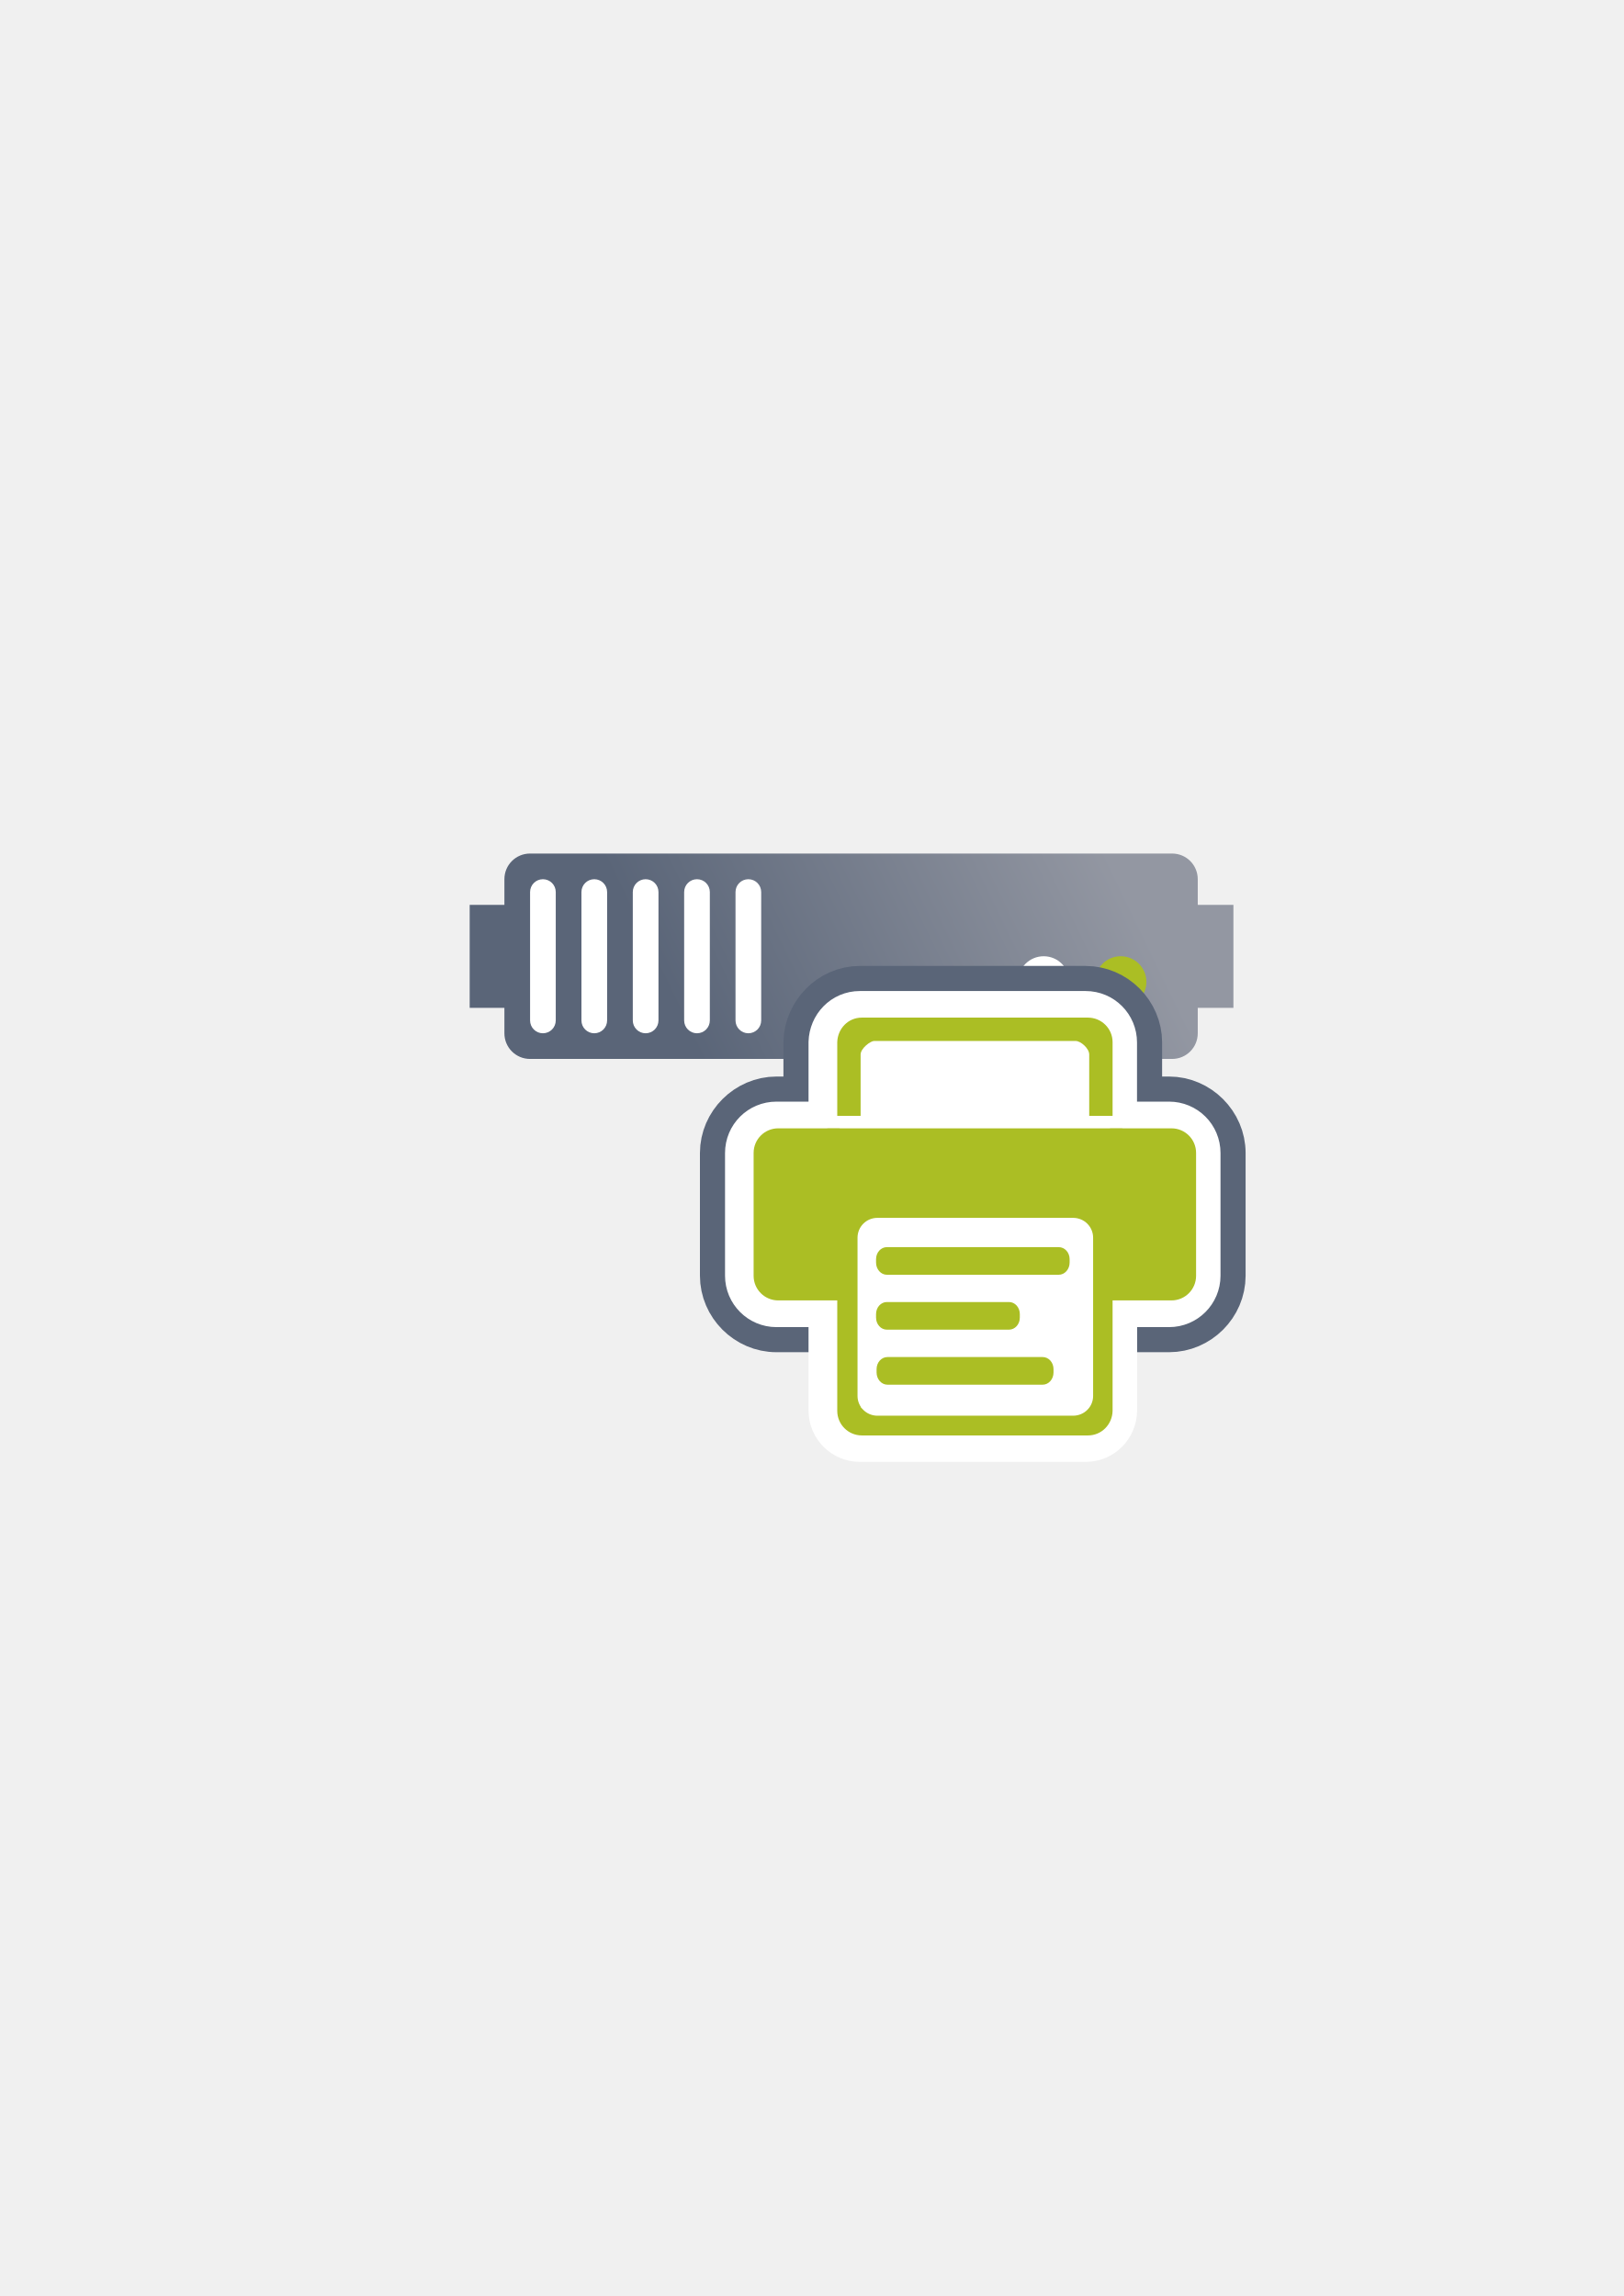
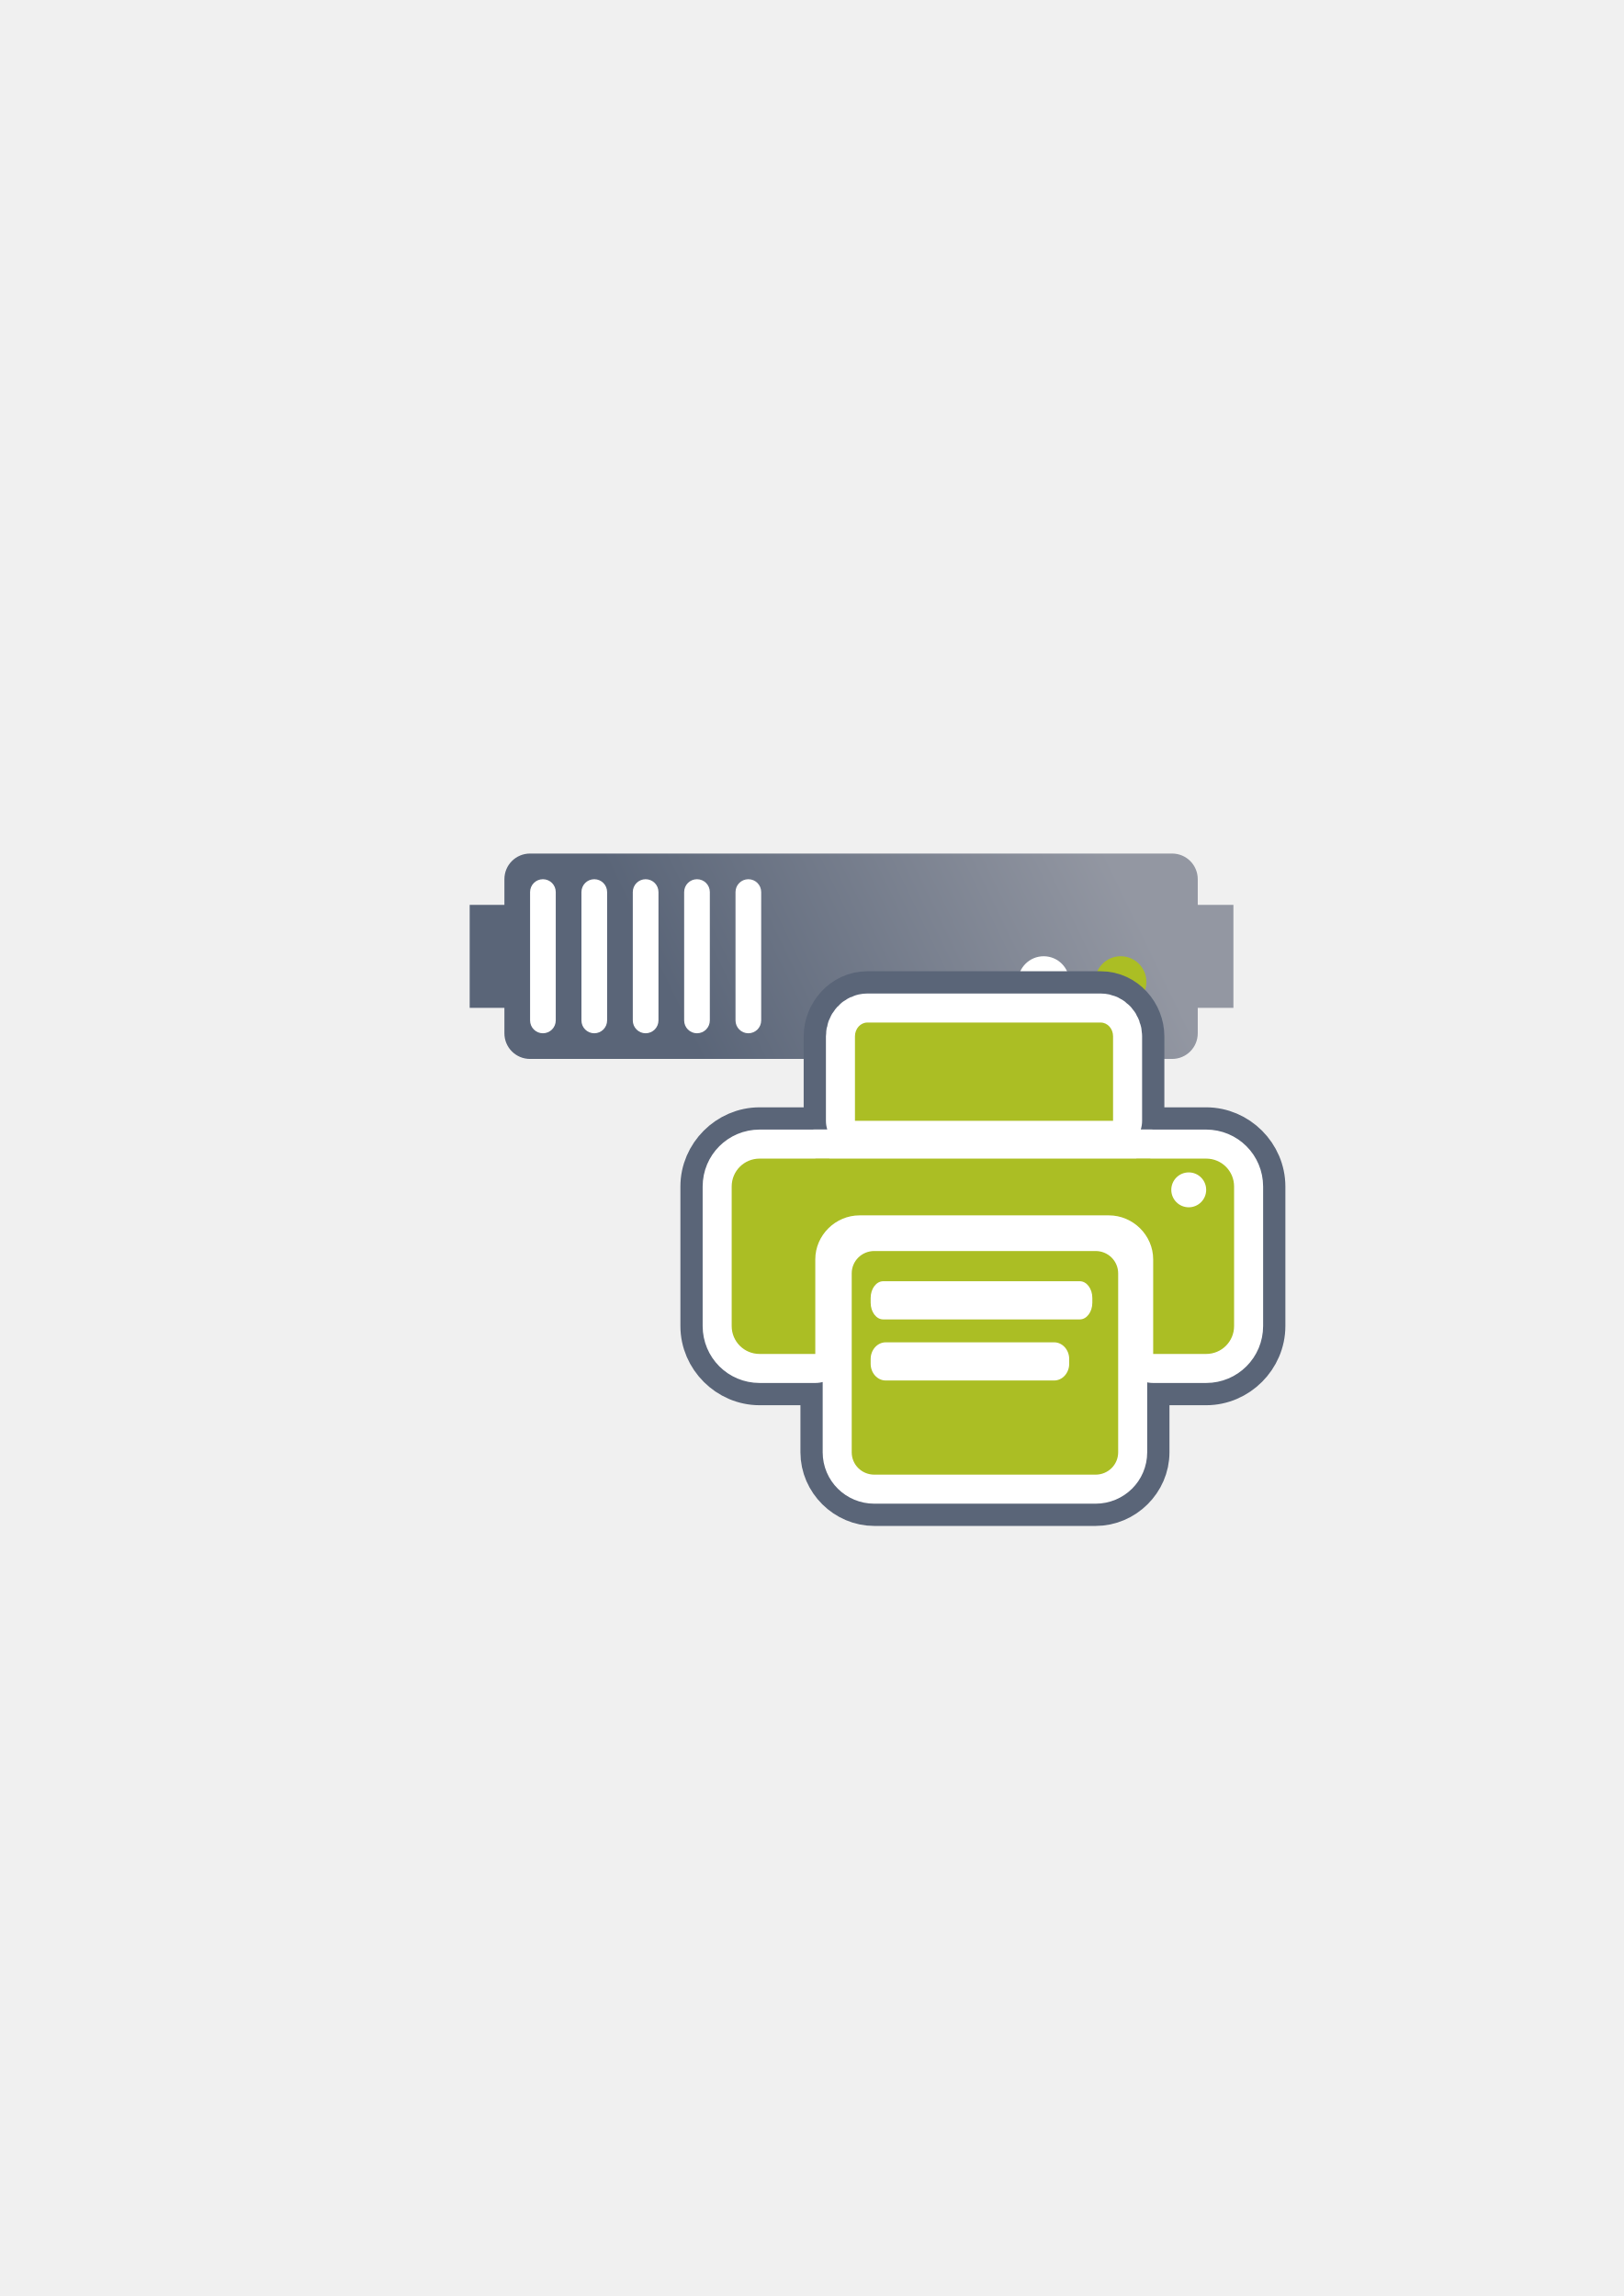
<svg xmlns="http://www.w3.org/2000/svg" xmlns:xlink="http://www.w3.org/1999/xlink" width="210mm" height="297mm" viewBox="0 0 744.094 1052.362" id="svg2" version="1.1">
  <defs id="defs4">
    <linearGradient id="linearGradient4199">
      <stop style="stop-color:#5a6578;stop-opacity:1;" offset="0" id="stop4201" />
      <stop style="stop-color:#9397a2;stop-opacity:1" offset="1" id="stop4203" />
    </linearGradient>
    <linearGradient id="linearGradient2224">
      <stop id="stop2226" offset="0" style="stop-color:#7c7c7c;stop-opacity:1;" />
      <stop id="stop2228" offset="1" style="stop-color:#b8b8b8;stop-opacity:1;" />
    </linearGradient>
    <linearGradient id="linearGradient15218">
      <stop id="stop15220" offset="0" style="stop-color:#eeeeef;stop-opacity:1;" />
      <stop id="stop2736" offset="0.599" style="stop-color:#d3d7cf;stop-opacity:1;" />
      <stop id="stop2738" offset="0.828" style="stop-color:#ffffff;stop-opacity:1;" />
      <stop id="stop15222" offset="1" style="stop-color:#d3d7cf;stop-opacity:1;" />
    </linearGradient>
    <pattern y="0" x="0" height="6" width="6" patternUnits="userSpaceOnUse" id="EMFhbasepattern" />
    <pattern y="0" x="0" height="6" width="6" patternUnits="userSpaceOnUse" id="EMFhbasepattern-5" />
    <linearGradient xlink:href="#linearGradient4199" id="linearGradient4205" x1="321" y1="571.362" x2="509" y2="480.362" gradientUnits="userSpaceOnUse" gradientTransform="translate(0,-30)" />
    <pattern y="0" x="0" height="6" width="6" patternUnits="userSpaceOnUse" id="EMFhbasepattern-7" />
  </defs>
  <g id="layer1">
    <g id="g4220" transform="translate(0,-56)">
      <path id="rect4153" d="m 242.919,447.215 c -6.52,0 -11.768,5.249 -11.768,11.768 l 0,11.768 -15.91,0 0,47.193 15.91,0 0,11.649 c 0,6.52 5.249,11.768 11.768,11.768 l 294.206,0 c 6.52,0 11.768,-5.249 11.768,-11.768 l 0,-11.649 16.347,0 0,-47.193 -16.347,0 0,-11.768 c 0,-6.52 -5.249,-11.768 -11.768,-11.768 l -294.206,0 z" style="color:#000000;clip-rule:nonzero;display:inline;overflow:visible;visibility:visible;opacity:1;isolation:auto;mix-blend-mode:normal;color-interpolation:sRGB;color-interpolation-filters:linearRGB;solid-color:#000000;solid-opacity:1;fill:url(#linearGradient4205);fill-opacity:1;fill-rule:nonzero;stroke:none;stroke-width:30;stroke-linecap:butt;stroke-linejoin:round;stroke-miterlimit:4;stroke-dasharray:none;stroke-dashoffset:60.96;stroke-opacity:1;color-rendering:auto;image-rendering:auto;shape-rendering:auto;text-rendering:auto;enable-background:accumulate" />
      <circle r="11.768" cy="506.059" cx="513.589" id="path4159" style="color:#000000;clip-rule:nonzero;display:inline;overflow:visible;visibility:visible;opacity:1;isolation:auto;mix-blend-mode:normal;color-interpolation:sRGB;color-interpolation-filters:linearRGB;solid-color:#000000;solid-opacity:1;fill:#abbe24;fill-opacity:1;fill-rule:nonzero;stroke:none;stroke-width:30;stroke-linecap:butt;stroke-linejoin:round;stroke-miterlimit:4;stroke-dasharray:none;stroke-dashoffset:60.96;stroke-opacity:1;color-rendering:auto;image-rendering:auto;shape-rendering:auto;text-rendering:auto;enable-background:accumulate" />
      <circle r="11.768" cy="506.059" cx="478.284" id="path4163" style="color:#000000;clip-rule:nonzero;display:inline;overflow:visible;visibility:visible;opacity:1;isolation:auto;mix-blend-mode:normal;color-interpolation:sRGB;color-interpolation-filters:linearRGB;solid-color:#000000;solid-opacity:1;fill:#ffffff;fill-opacity:1;fill-rule:nonzero;stroke:none;stroke-width:30;stroke-linecap:butt;stroke-linejoin:round;stroke-miterlimit:4;stroke-dasharray:none;stroke-dashoffset:60.96;stroke-opacity:1;color-rendering:auto;image-rendering:auto;shape-rendering:auto;text-rendering:auto;enable-background:accumulate" />
      <rect ry="5.884" y="458.986" x="242.919" height="70.61" width="11.768" id="rect4165" style="color:#000000;clip-rule:nonzero;display:inline;overflow:visible;visibility:visible;opacity:1;isolation:auto;mix-blend-mode:normal;color-interpolation:sRGB;color-interpolation-filters:linearRGB;solid-color:#000000;solid-opacity:1;fill:#ffffff;fill-opacity:1;fill-rule:nonzero;stroke:none;stroke-width:30;stroke-linecap:butt;stroke-linejoin:round;stroke-miterlimit:4;stroke-dasharray:none;stroke-dashoffset:60.96;stroke-opacity:1;color-rendering:auto;image-rendering:auto;shape-rendering:auto;text-rendering:auto;enable-background:accumulate" />
      <rect ry="5.884" y="458.986" x="266.455" height="70.61" width="11.768" id="rect4167" style="color:#000000;clip-rule:nonzero;display:inline;overflow:visible;visibility:visible;opacity:1;isolation:auto;mix-blend-mode:normal;color-interpolation:sRGB;color-interpolation-filters:linearRGB;solid-color:#000000;solid-opacity:1;fill:#ffffff;fill-opacity:1;fill-rule:nonzero;stroke:none;stroke-width:30;stroke-linecap:butt;stroke-linejoin:round;stroke-miterlimit:4;stroke-dasharray:none;stroke-dashoffset:60.96;stroke-opacity:1;color-rendering:auto;image-rendering:auto;shape-rendering:auto;text-rendering:auto;enable-background:accumulate" />
      <rect ry="5.884" y="458.986" x="289.992" height="70.61" width="11.768" id="rect4169" style="color:#000000;clip-rule:nonzero;display:inline;overflow:visible;visibility:visible;opacity:1;isolation:auto;mix-blend-mode:normal;color-interpolation:sRGB;color-interpolation-filters:linearRGB;solid-color:#000000;solid-opacity:1;fill:#ffffff;fill-opacity:1;fill-rule:nonzero;stroke:none;stroke-width:30;stroke-linecap:butt;stroke-linejoin:round;stroke-miterlimit:4;stroke-dasharray:none;stroke-dashoffset:60.96;stroke-opacity:1;color-rendering:auto;image-rendering:auto;shape-rendering:auto;text-rendering:auto;enable-background:accumulate" />
      <rect ry="5.884" y="458.986" x="313.528" height="70.61" width="11.768" id="rect4173" style="color:#000000;clip-rule:nonzero;display:inline;overflow:visible;visibility:visible;opacity:1;isolation:auto;mix-blend-mode:normal;color-interpolation:sRGB;color-interpolation-filters:linearRGB;solid-color:#000000;solid-opacity:1;fill:#ffffff;fill-opacity:1;fill-rule:nonzero;stroke:none;stroke-width:30;stroke-linecap:butt;stroke-linejoin:round;stroke-miterlimit:4;stroke-dasharray:none;stroke-dashoffset:60.96;stroke-opacity:1;color-rendering:auto;image-rendering:auto;shape-rendering:auto;text-rendering:auto;enable-background:accumulate" />
      <rect ry="5.884" y="458.986" x="337.065" height="70.61" width="11.768" id="rect4175" style="color:#000000;clip-rule:nonzero;display:inline;overflow:visible;visibility:visible;opacity:1;isolation:auto;mix-blend-mode:normal;color-interpolation:sRGB;color-interpolation-filters:linearRGB;solid-color:#000000;solid-opacity:1;fill:#ffffff;fill-opacity:1;fill-rule:nonzero;stroke:none;stroke-width:30;stroke-linecap:butt;stroke-linejoin:round;stroke-miterlimit:4;stroke-dasharray:none;stroke-dashoffset:60.96;stroke-opacity:1;color-rendering:auto;image-rendering:auto;shape-rendering:auto;text-rendering:auto;enable-background:accumulate" />
    </g>
    <rect style="opacity:1;fill:none;fill-opacity:1;stroke:none;stroke-width:23;stroke-linecap:butt;stroke-linejoin:round;stroke-miterlimit:4;stroke-dasharray:none;stroke-opacity:1" id="rect4160" width="400" height="400" x="190" y="322.362" />
-     <path style="color:#000000;font-style:normal;font-variant:normal;font-weight:normal;font-stretch:normal;font-size:medium;line-height:normal;font-family:sans-serif;text-indent:0;text-align:start;text-decoration:none;text-decoration-line:none;text-decoration-style:solid;text-decoration-color:#000000;letter-spacing:normal;word-spacing:normal;text-transform:none;direction:ltr;block-progression:tb;writing-mode:lr-tb;baseline-shift:baseline;text-anchor:start;white-space:normal;clip-rule:nonzero;display:inline;overflow:visible;visibility:visible;opacity:1;isolation:auto;mix-blend-mode:normal;color-interpolation:sRGB;color-interpolation-filters:linearRGB;solid-color:#000000;solid-opacity:1;fill:#ffffff;fill-opacity:1;fill-rule:nonzero;stroke:#5a6578;stroke-width:23;stroke-linecap:round;stroke-linejoin:round;stroke-miterlimit:4;stroke-dasharray:none;stroke-dashoffset:0;stroke-opacity:1;color-rendering:auto;image-rendering:auto;shape-rendering:auto;text-rendering:auto;enable-background:accumulate" d="m 394.023,454.236 c -12.873,0 -23.128,10.853 -23.494,23.195 a 12.305,12.305 0 0 0 -0.006,0.365 l 0,27.131 -14.703,0 c -12.792,0 -23.561,10.692 -23.561,23.561 l 0,56.229 c 0,12.873 10.688,23.562 23.561,23.562 l 179.941,0 c 12.873,0 23.562,-10.69 23.562,-23.562 l 0,-56.229 c 0,-12.869 -10.771,-23.561 -23.562,-23.561 l -14.703,0 0,-27.131 c 0,-12.792 -10.692,-23.561 -23.561,-23.561 l -103.475,0 z m 6.705,30.205 90.125,0 0,20.486 -90.125,0 0,-20.486 z m -21.225,45.031 3.305,0 a 12.305,12.305 0 0 0 1.125,0.062 l 123.715,0 a 12.305,12.305 0 0 0 1.229,-0.062 l 3.244,0 a 12.305,12.305 0 0 0 1.125,0.062 l 21.471,0 0,54.137 -177.85,0 0,-54.137 21.408,0 a 12.305,12.305 0 0 0 1.229,-0.062 z" id="path4240" />
-     <path id="path4184" d="m 402.267,468.262 c -9.843,0 -17.779,7.936 -17.779,17.779 l 0,6.952 c 0,0.185 0,0.369 0,0.615 l -1.046,0 0,17.902 124.267,0 0,-17.902 -0.185,0 c 0.061,-0.246 0.061,-0.431 0.061,-0.615 l 0,-6.952 c 0,-9.843 -7.936,-17.779 -17.84,-17.779 l -87.48,0 z" style="fill:#ffffff;fill-opacity:1;fill-rule:nonzero;stroke:#ffffff;stroke-width:24.607px;stroke-linecap:butt;stroke-linejoin:round;stroke-miterlimit:4;stroke-dasharray:none;stroke-opacity:1" />
-     <path id="path4186" d="m 394.024,466.54 c -6.213,0 -11.012,5.044 -11.196,11.258 l 0,33.712 5.598,0 0,-28.114 c 0,-6.213 5.044,-11.258 11.258,-11.258 l 92.217,0 c 6.213,0 11.011,5.045 11.257,11.258 l 0,28.114 5.598,0 0,-33.712 c 0,-6.213 -4.983,-11.258 -11.257,-11.258 z m -15.749,50.63 0,0.061 -22.454,0 c -6.213,0 -11.258,4.983 -11.258,11.258 l 0,56.228 c 0,6.213 5.044,11.258 11.258,11.258 l 179.941,0 c 6.213,0 11.258,-5.045 11.258,-11.258 l 0,-56.228 c 0,-6.275 -5.045,-11.258 -11.258,-11.258 l -22.516,0 0,-0.061 -5.598,0 0,0.061 -123.713,0 0,-0.061 z" style="fill:#abbe24;fill-opacity:1;fill-rule:nonzero;stroke:#ffffff;stroke-width:24.607px;stroke-linecap:round;stroke-linejoin:round;stroke-miterlimit:4;stroke-dasharray:none;stroke-opacity:1" />
-     <path id="path4188" d="m 497.56,657.739 c 6.213,0 11.134,-4.983 11.257,-11.258 l 0,-56.227 -5.66,0 0,50.629 c 0,6.213 -4.982,11.258 -11.196,11.258 l -92.278,0 c -6.213,0 -11.073,-5.045 -11.196,-11.258 l 0,-50.629 -5.66,0 0,56.227 c 0,6.275 5.045,11.258 11.258,11.258 z" style="fill:#abbe24;fill-opacity:1;fill-rule:nonzero;stroke:#ffffff;stroke-width:24.607px;stroke-linecap:round;stroke-linejoin:round;stroke-miterlimit:4;stroke-dasharray:none;stroke-opacity:1" />
-     <path id="path4190" d="m 397.407,552.604 96.338,0 c 5.474,0 9.842,4.368 9.842,9.782 l 0,79.851 c 0,5.414 -4.368,9.782 -9.842,9.782 l -96.338,0 c -5.414,0 -9.843,-4.368 -9.843,-9.782 l 0,-79.851 c 0,-5.414 4.429,-9.782 9.843,-9.782 z" style="fill:#ffffff;fill-opacity:1;fill-rule:nonzero;stroke:#ffffff;stroke-width:24.607px;stroke-linecap:round;stroke-linejoin:round;stroke-miterlimit:4;stroke-dasharray:none;stroke-opacity:1" />
-     <path id="path4192" d="m 397.961,562.14 92.832,0 c 1.538,0 2.768,1.23 2.768,2.83 0,1.538 -1.23,2.768 -2.768,2.768 l -92.832,0 c -1.538,0 -2.768,-1.23 -2.768,-2.768 0,-1.6 1.23,-2.83 2.768,-2.83 z" style="fill:#abbe24;fill-opacity:1;fill-rule:nonzero;stroke:#ffffff;stroke-width:24.607px;stroke-linecap:round;stroke-linejoin:round;stroke-miterlimit:4;stroke-dasharray:none;stroke-opacity:1" />
-     <path id="path4194" d="m 397.961,575.612 84.404,0 c 1.538,0 2.768,1.292 2.768,2.83 0,1.538 -1.23,2.83 -2.768,2.83 l -84.404,0 c -1.538,0 -2.768,-1.292 -2.768,-2.83 0,-1.538 1.23,-2.83 2.768,-2.83 z" style="fill:#abbe24;fill-opacity:1;fill-rule:nonzero;stroke:#ffffff;stroke-width:24.607px;stroke-linecap:round;stroke-linejoin:round;stroke-miterlimit:4;stroke-dasharray:none;stroke-opacity:1" />
-     <path id="path4196" d="m 397.961,589.146 95.6,0 c 1.599,0 2.83,1.23 2.83,2.83 0,1.538 -1.23,2.768 -2.83,2.768 l -95.6,0 c -1.538,0 -2.768,-1.23 -2.768,-2.768 0,-1.599 1.23,-2.83 2.768,-2.83 z" style="fill:#abbe24;fill-opacity:1;fill-rule:nonzero;stroke:#ffffff;stroke-width:24.607px;stroke-linecap:round;stroke-linejoin:round;stroke-miterlimit:4;stroke-dasharray:none;stroke-opacity:1" />
-     <path id="path4198" d="m 397.961,602.619 45.032,0 c 1.538,0 2.768,1.292 2.768,2.83 0,1.538 -1.23,2.83 -2.768,2.83 l -45.032,0 c -1.538,0 -2.768,-1.292 -2.768,-2.83 0,-1.538 1.23,-2.83 2.768,-2.83 z" style="fill:#abbe24;fill-opacity:1;fill-rule:nonzero;stroke:#ffffff;stroke-width:24.607px;stroke-linecap:round;stroke-linejoin:round;stroke-miterlimit:4;stroke-dasharray:none;stroke-opacity:1" />
-     <path id="path4200" d="m 535.762,529.781 c 0,3.937 -3.137,7.074 -7.013,7.074 -3.876,0 -7.013,-3.137 -7.013,-7.074 0,-3.876 3.137,-7.013 7.013,-7.013 3.876,0 7.013,3.137 7.013,7.013 z" style="fill:#5a6578;fill-opacity:1;fill-rule:nonzero;stroke:#ffffff;stroke-width:24.607px;stroke-linecap:round;stroke-linejoin:round;stroke-miterlimit:4;stroke-dasharray:none;stroke-opacity:1" />
-     <path id="path4202" d="m 403.19,468.139 c -9.905,0 -17.84,7.936 -17.84,17.84 l 0,6.89 c 0,0.246 0,0.431 0,0.615 l -1.046,0 0,17.963 124.513,0 0,-17.963 -0.185,0 c 0,-0.185 0,-0.369 0,-0.615 l 0,-6.89 c 0,-9.904 -7.936,-17.84 -17.84,-17.84 l -87.603,0 z" style="fill:#ffffff;fill-opacity:1;fill-rule:nonzero;stroke:none" />
-     <path id="path4204" d="m 394.946,466.417 c -6.275,0 -11.073,5.044 -11.258,11.258 l 0,33.774 10.704,0 0,-28.114 c 0,-2.83 4.552,-6.213 6.152,-6.213 l 92.401,0 c 2.276,0 6.213,3.384 6.213,6.213 l 0,28.114 10.704,0 0,-33.774 c 0,-6.213 -5.045,-11.258 -11.319,-11.258 z m -15.81,50.691 0,0.061 -22.516,0 c -6.213,0 -11.258,5.045 -11.258,11.258 l 0,56.351 c 0,6.213 5.044,11.258 11.258,11.258 l 180.249,0 c 6.213,0 11.258,-5.045 11.258,-11.258 l 0,-56.351 c 0,-6.213 -5.045,-11.258 -11.258,-11.258 l -22.516,0 0,-0.061 -5.66,0 0,0.061 -123.898,0 0,-0.061 z" style="fill:#abbe24;fill-opacity:1;fill-rule:nonzero;stroke:none" />
-     <path id="path4206" d="m 498.605,657.924 c 6.213,0 11.135,-5.045 11.258,-11.258 l 0,-56.351 -10.704,0 0,50.691 c 0,6.275 0.061,4.183 -6.213,4.183 l -92.34,0 c -6.275,0 -6.336,2.092 -6.213,-4.183 l 0,-50.691 -10.704,0 0,56.351 c 0,6.213 5.045,11.258 11.258,11.258 z" style="fill:#abbe24;fill-opacity:1;fill-rule:nonzero;stroke:none" />
-     <path id="path4208" d="m 402.083,558.202 89.694,0 c 5.106,0 9.165,4.06 9.165,9.105 l 0,72.53 c 0,4.983 -4.059,9.043 -9.165,9.043 l -89.694,0 c -5.045,0 -9.105,-4.06 -9.105,-9.043 l 0,-72.53 c 0,-5.045 4.06,-9.105 9.105,-9.105 z" style="fill:#ffffff;fill-opacity:1;fill-rule:nonzero;stroke:none" />
-     <path id="path4210" d="m 536.869,529.781 c 0,3.876 -3.137,7.013 -7.013,7.013 -3.937,0 -7.075,-3.137 -7.075,-7.013 0,-3.876 3.137,-7.075 7.075,-7.075 3.876,0 7.013,3.199 7.013,7.075 z" style="fill:#abbe24;fill-opacity:1;fill-rule:nonzero;stroke:none" />
-     <path id="path4212" d="m 406.45,571.613 78.682,0 c 2.83,0 5.045,2.461 5.045,5.537 l 0,1.538 c 0,3.076 -2.215,5.598 -5.045,5.598 l -78.682,0 c -2.768,0 -4.983,-2.522 -4.983,-5.598 l 0,-1.538 c 0,-3.076 2.215,-5.537 4.983,-5.537 z" style="fill:#abbe24;fill-opacity:1;fill-rule:nonzero;stroke:none" />
-     <path id="path4214" d="m 406.45,596.775 55.92,0 c 2.768,0 4.983,2.461 4.983,5.537 l 0,1.6 c 0,3.076 -2.215,5.537 -4.983,5.537 l -55.92,0 c -2.768,0 -4.983,-2.461 -4.983,-5.537 l 0,-1.6 c 0,-3.076 2.215,-5.537 4.983,-5.537 z" style="fill:#abbe24;fill-opacity:1;fill-rule:nonzero;stroke:none" />
-     <path id="path4216" d="m 406.696,621.997 71.116,0 c 2.768,0 4.983,2.461 4.983,5.537 l 0,1.538 c 0,3.076 -2.215,5.598 -4.983,5.598 l -71.116,0 c -2.768,0 -4.983,-2.522 -4.983,-5.598 l 0,-1.538 c 0,-3.076 2.215,-5.537 4.983,-5.537 z" style="fill:#abbe24;fill-opacity:1;fill-rule:nonzero;stroke:none" />
+     <g transform="matrix(0.8868983,0,0,0.8868983,42.94577,35.68337)" id="g4226">
+       <path id="path4222" d="m 399.752,473.211 c -12.489,0 -21.408,10.922 -21.408,22.115 l 0,43.67 a 15.002,15.002 0 0 0 0.678,4.453 l -6.109,0 a 15.002,15.002 0 0 0 -1.523,0.078 l -27.322,0 c -16.041,0 -29.42,13.382 -29.42,29.422 l 0,72.111 c 0,16.039 13.381,29.422 29.42,29.422 l 28.779,0 a 15.002,15.002 0 0 0 3.82,-0.516 l 0,36.35 c 0,14.53 12.235,26.547 26.666,26.547 l 114.35,0 c 14.431,0 26.666,-12.017 26.666,-26.547 l 0,-36.174 a 15.002,15.002 0 0 0 3.088,0.34 l 27.387,0 c 16.039,0 29.422,-13.382 29.422,-29.422 l 0,-72.111 c 0,-16.039 -13.381,-29.422 -29.422,-29.422 l -27.447,0 a 15.002,15.002 0 0 0 -1.398,-0.078 l -4.957,0 a 15.002,15.002 0 0 0 0.691,-4.453 l 0,-43.67 c 0,-11.193 -8.92,-22.115 -21.408,-22.115 l -120.551,0 z m 8.592,30 103.367,0 0,20.785 -103.367,0 0,-20.785 z m -33.92,70.238 4.318,0 a 15.002,15.002 0 0 0 1.383,0.078 l 9.068,0 c -17.645,3.119 -31.348,18.497 -31.348,37.084 l 0,33.871 -13.199,0 0,-70.955 28.266,0 a 15.002,15.002 0 0 0 1.512,-0.078 z m 165.854,0 4.318,0 a 15.002,15.002 0 0 0 1.381,0.078 l 28.268,0 0,70.955 -11.809,0 0,-33.871 c 0,-18.588 -13.703,-33.964 -31.348,-37.084 l 7.678,0 a 15.002,15.002 0 0 0 1.512,-0.078 z m -133.611,47.838 107.682,0 0,85.576 -107.682,0 0,-85.576 z" style="color:#000000;font-style:normal;font-variant:normal;font-weight:normal;font-stretch:normal;font-size:medium;line-height:normal;font-family:sans-serif;text-indent:0;text-align:start;text-decoration:none;text-decoration-line:none;text-decoration-style:solid;text-decoration-color:#000000;letter-spacing:normal;word-spacing:normal;text-transform:none;direction:ltr;block-progression:tb;writing-mode:lr-tb;baseline-shift:baseline;text-anchor:start;white-space:normal;clip-rule:nonzero;display:inline;overflow:visible;visibility:visible;opacity:1;isolation:auto;mix-blend-mode:normal;color-interpolation:sRGB;color-interpolation-filters:linearRGB;solid-color:#000000;solid-opacity:1;fill:#ffffff;fill-opacity:1;fill-rule:nonzero;stroke:#5a6578;stroke-width:23;stroke-linecap:round;stroke-linejoin:round;stroke-miterlimit:4;stroke-dasharray:none;stroke-dashoffset:0;stroke-opacity:1;color-rendering:auto;image-rendering:auto;shape-rendering:auto;text-rendering:auto;enable-background:accumulate" />
+       <path style="opacity:1;fill:#abbe24;fill-opacity:1;stroke:#ffffff;stroke-width:30;stroke-linecap:round;stroke-linejoin:round;stroke-miterlimit:4;stroke-dasharray:none;stroke-opacity:1" d="m 399.752,488.212 c -3.551,0 -6.409,3.174 -6.409,7.114 l 0,43.67 133.369,0 0,-43.67 c 0,-3.941 -2.858,-7.114 -6.409,-7.114 l -120.551,0 z m -26.839,70.237 0,0.078 -28.846,0 c -7.99,0 -14.421,6.433 -14.421,14.423 l 0,72.111 c 0,7.99 6.431,14.421 14.421,14.421 l 28.779,0 0,-48.87 c 0,-12.485 10.423,-22.747 22.876,-22.747 l 128.836,0 c 12.453,0 22.877,10.262 22.877,22.747 l 0,48.87 27.388,0 c 7.99,0 14.421,-6.431 14.421,-14.421 l 0,-72.111 c 0,-7.99 -6.431,-14.423 -14.421,-14.423 l -28.846,0 0,-0.078 -7.211,0 0,0.078 -158.642,0 0,-0.078 -7.211,0 z m 30.419,47.839 c -6.462,0 -11.665,5.15 -11.665,11.547 l 0,92.482 c 0,6.398 5.203,11.547 11.665,11.547 l 114.351,0 c 6.462,0 11.665,-5.15 11.665,-11.547 l 0,-92.482 c 0,-6.398 -5.203,-11.547 -11.665,-11.547 l -114.351,0 z" id="path4220" />
+       <path id="rect4188" d="m 399.752,488.212 c -3.551,0 -6.409,3.174 -6.409,7.114 l 0,43.67 133.369,0 0,-43.67 c 0,-3.941 -2.858,-7.114 -6.409,-7.114 l -120.551,0 z m -26.839,70.237 0,0.078 -28.846,0 c -7.99,0 -14.421,6.433 -14.421,14.423 l 0,72.111 c 0,7.99 6.431,14.421 14.421,14.421 l 28.779,0 0,-48.87 c 0,-12.485 10.423,-22.747 22.876,-22.747 l 128.836,0 c 12.453,0 22.877,10.262 22.877,22.747 l 0,48.87 27.388,0 c 7.99,0 14.421,-6.431 14.421,-14.421 l 0,-72.111 c 0,-7.99 -6.431,-14.423 -14.421,-14.423 l -28.846,0 0,-0.078 -7.211,0 0,0.078 -158.642,0 0,-0.078 -7.211,0 z m 30.419,47.839 c -6.462,0 -11.665,5.15 -11.665,11.547 l 0,92.482 c 0,6.398 5.203,11.547 11.665,11.547 l 114.351,0 c 6.462,0 11.665,-5.15 11.665,-11.547 l 0,-92.482 c 0,-6.398 -5.203,-11.547 -11.665,-11.547 l -114.351,0 z" style="opacity:1;fill:#abbe24;fill-opacity:1;stroke:none;stroke-width:16;stroke-linecap:round;stroke-linejoin:round;stroke-miterlimit:4;stroke-dasharray:none;stroke-opacity:1" />
+       <circle r="9.014" cy="574.674" cx="565.809" id="path4251" style="opacity:1;fill:#ffffff;fill-opacity:1;stroke:none;stroke-width:16;stroke-linecap:round;stroke-linejoin:round;stroke-miterlimit:4;stroke-dasharray:none;stroke-opacity:1" />
+       <rect ry="8.649" rx="6.464" y="621.906" x="401.456" height="19.728" width="114.543" id="rect4175-3" style="color:#000000;clip-rule:nonzero;display:inline;overflow:visible;visibility:visible;opacity:1;isolation:auto;mix-blend-mode:normal;color-interpolation:sRGB;color-interpolation-filters:linearRGB;solid-color:#000000;solid-opacity:1;fill:#ffffff;fill-opacity:1;fill-rule:nonzero;stroke:none;stroke-width:31.219;stroke-linecap:butt;stroke-linejoin:round;stroke-miterlimit:4;stroke-dasharray:none;stroke-dashoffset:60.958;stroke-opacity:1;color-rendering:auto;image-rendering:auto;shape-rendering:auto;text-rendering:auto;enable-background:accumulate" />
+       <rect ry="8.649" rx="7.793" y="653.472" x="401.456" height="19.728" width="102.588" id="rect4177" style="color:#000000;clip-rule:nonzero;display:inline;overflow:visible;visibility:visible;opacity:1;isolation:auto;mix-blend-mode:normal;color-interpolation:sRGB;color-interpolation-filters:linearRGB;solid-color:#000000;solid-opacity:1;fill:#ffffff;fill-opacity:1;fill-rule:nonzero;stroke:none;stroke-width:31.219;stroke-linecap:butt;stroke-linejoin:round;stroke-miterlimit:4;stroke-dasharray:none;stroke-dashoffset:60.958;stroke-opacity:1;color-rendering:auto;image-rendering:auto;shape-rendering:auto;text-rendering:auto;enable-background:accumulate" />
+     </g>
  </g>
</svg>
